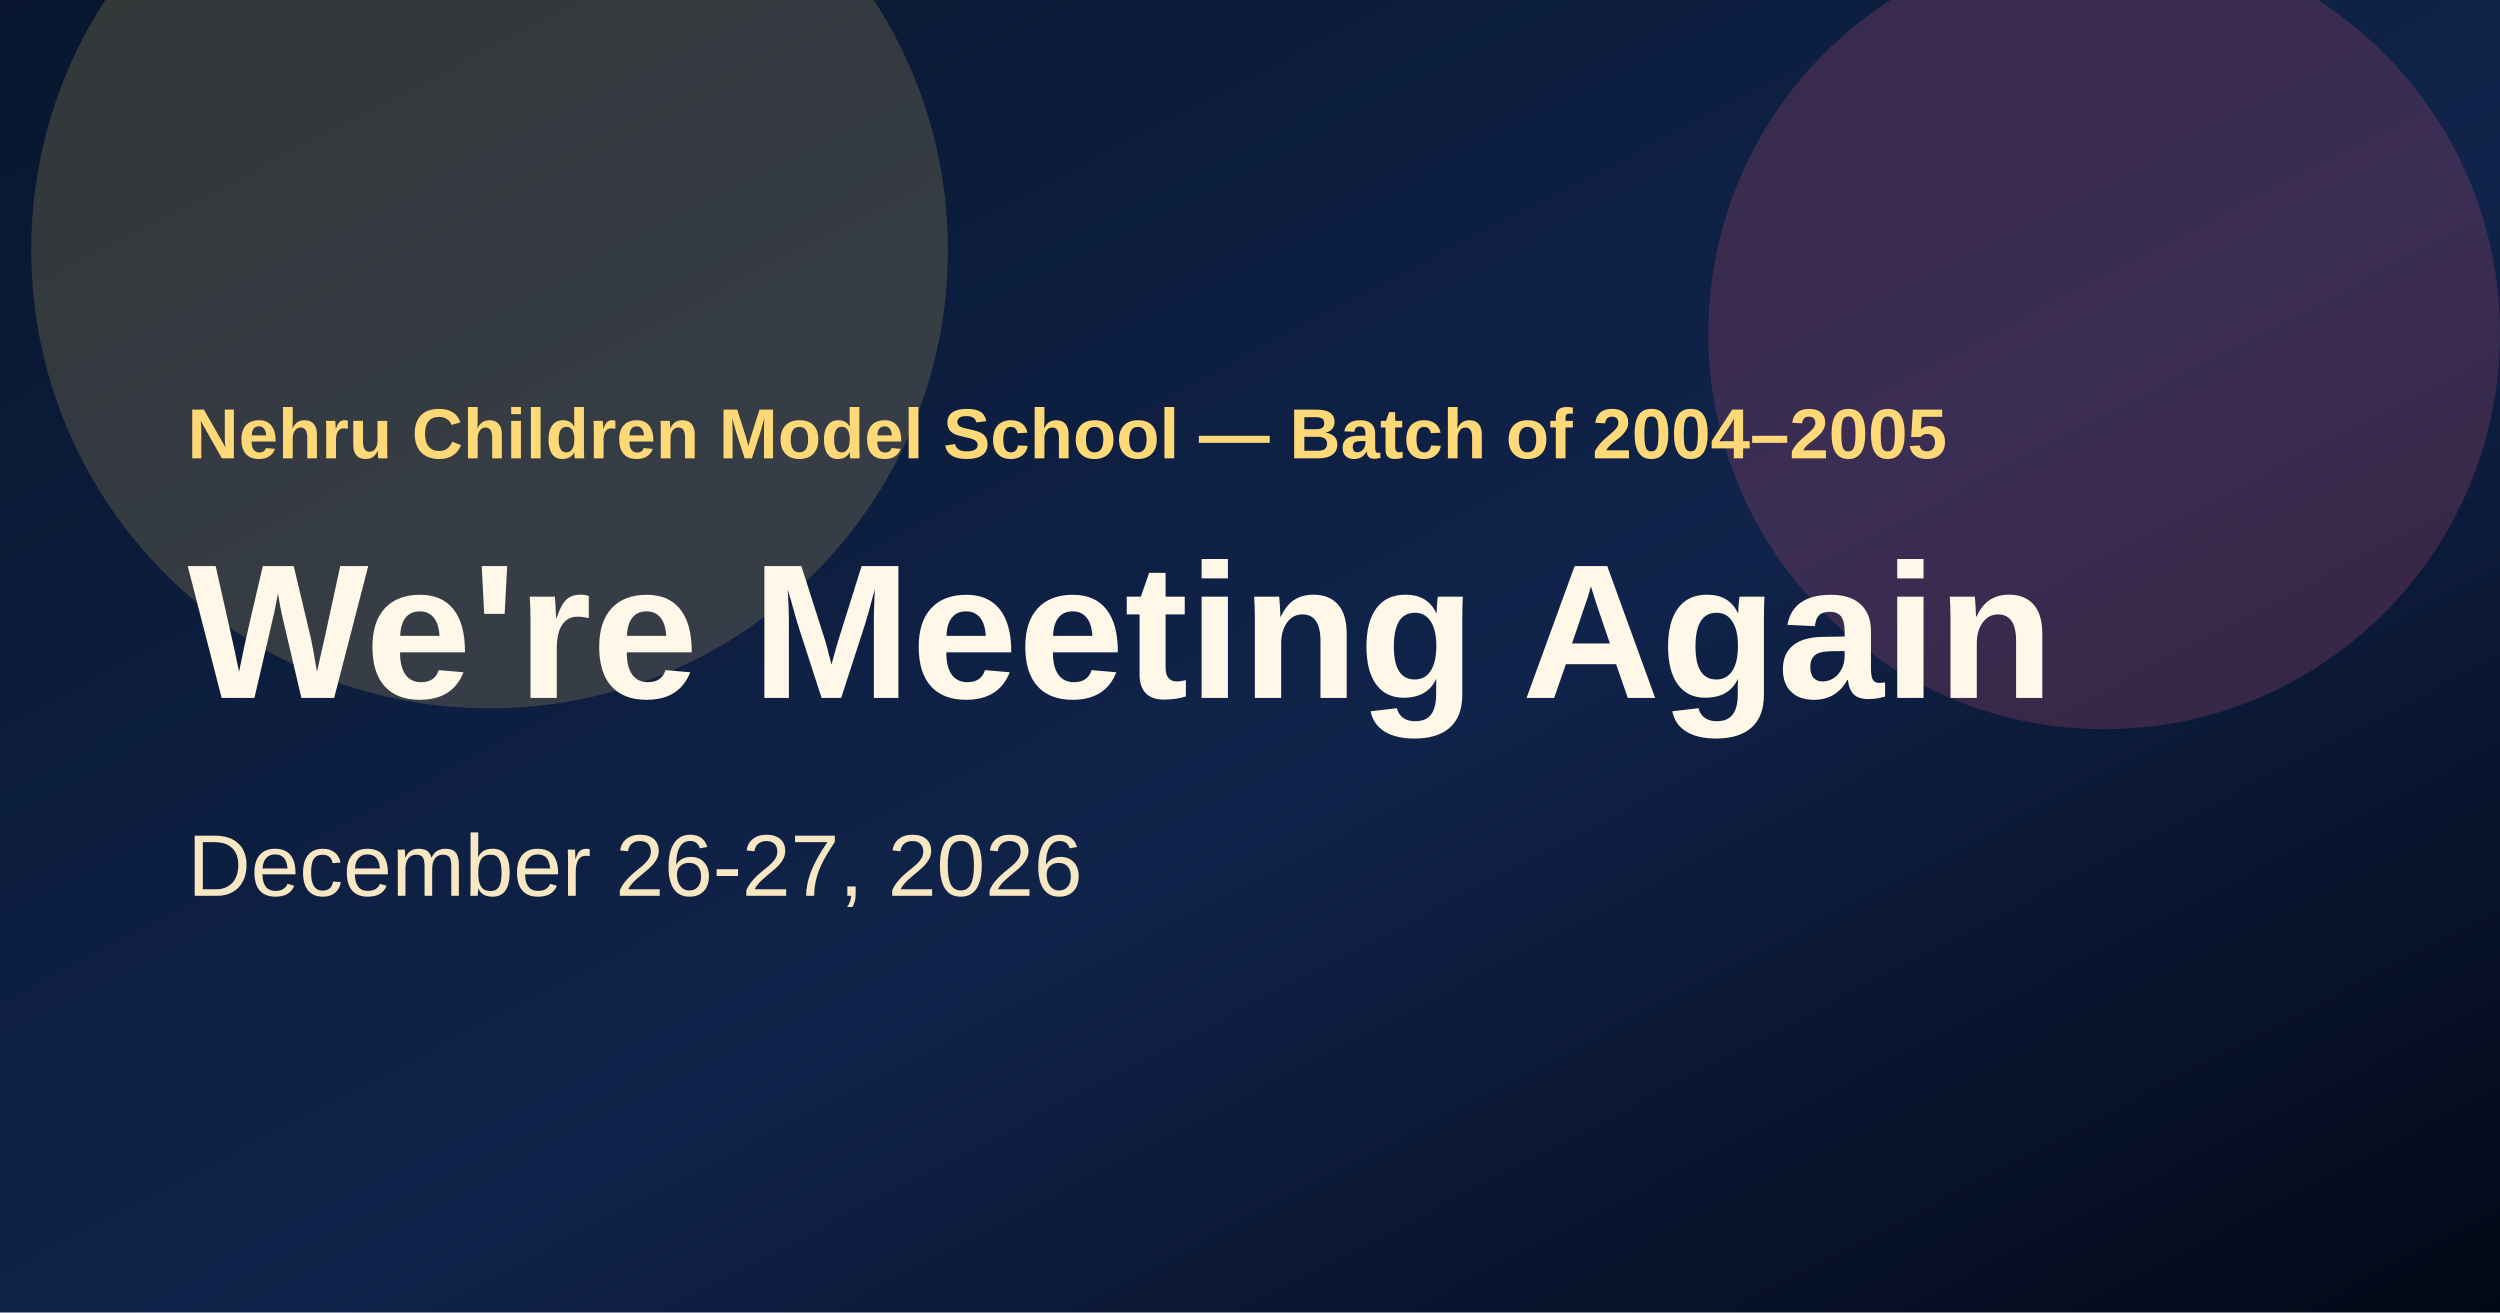
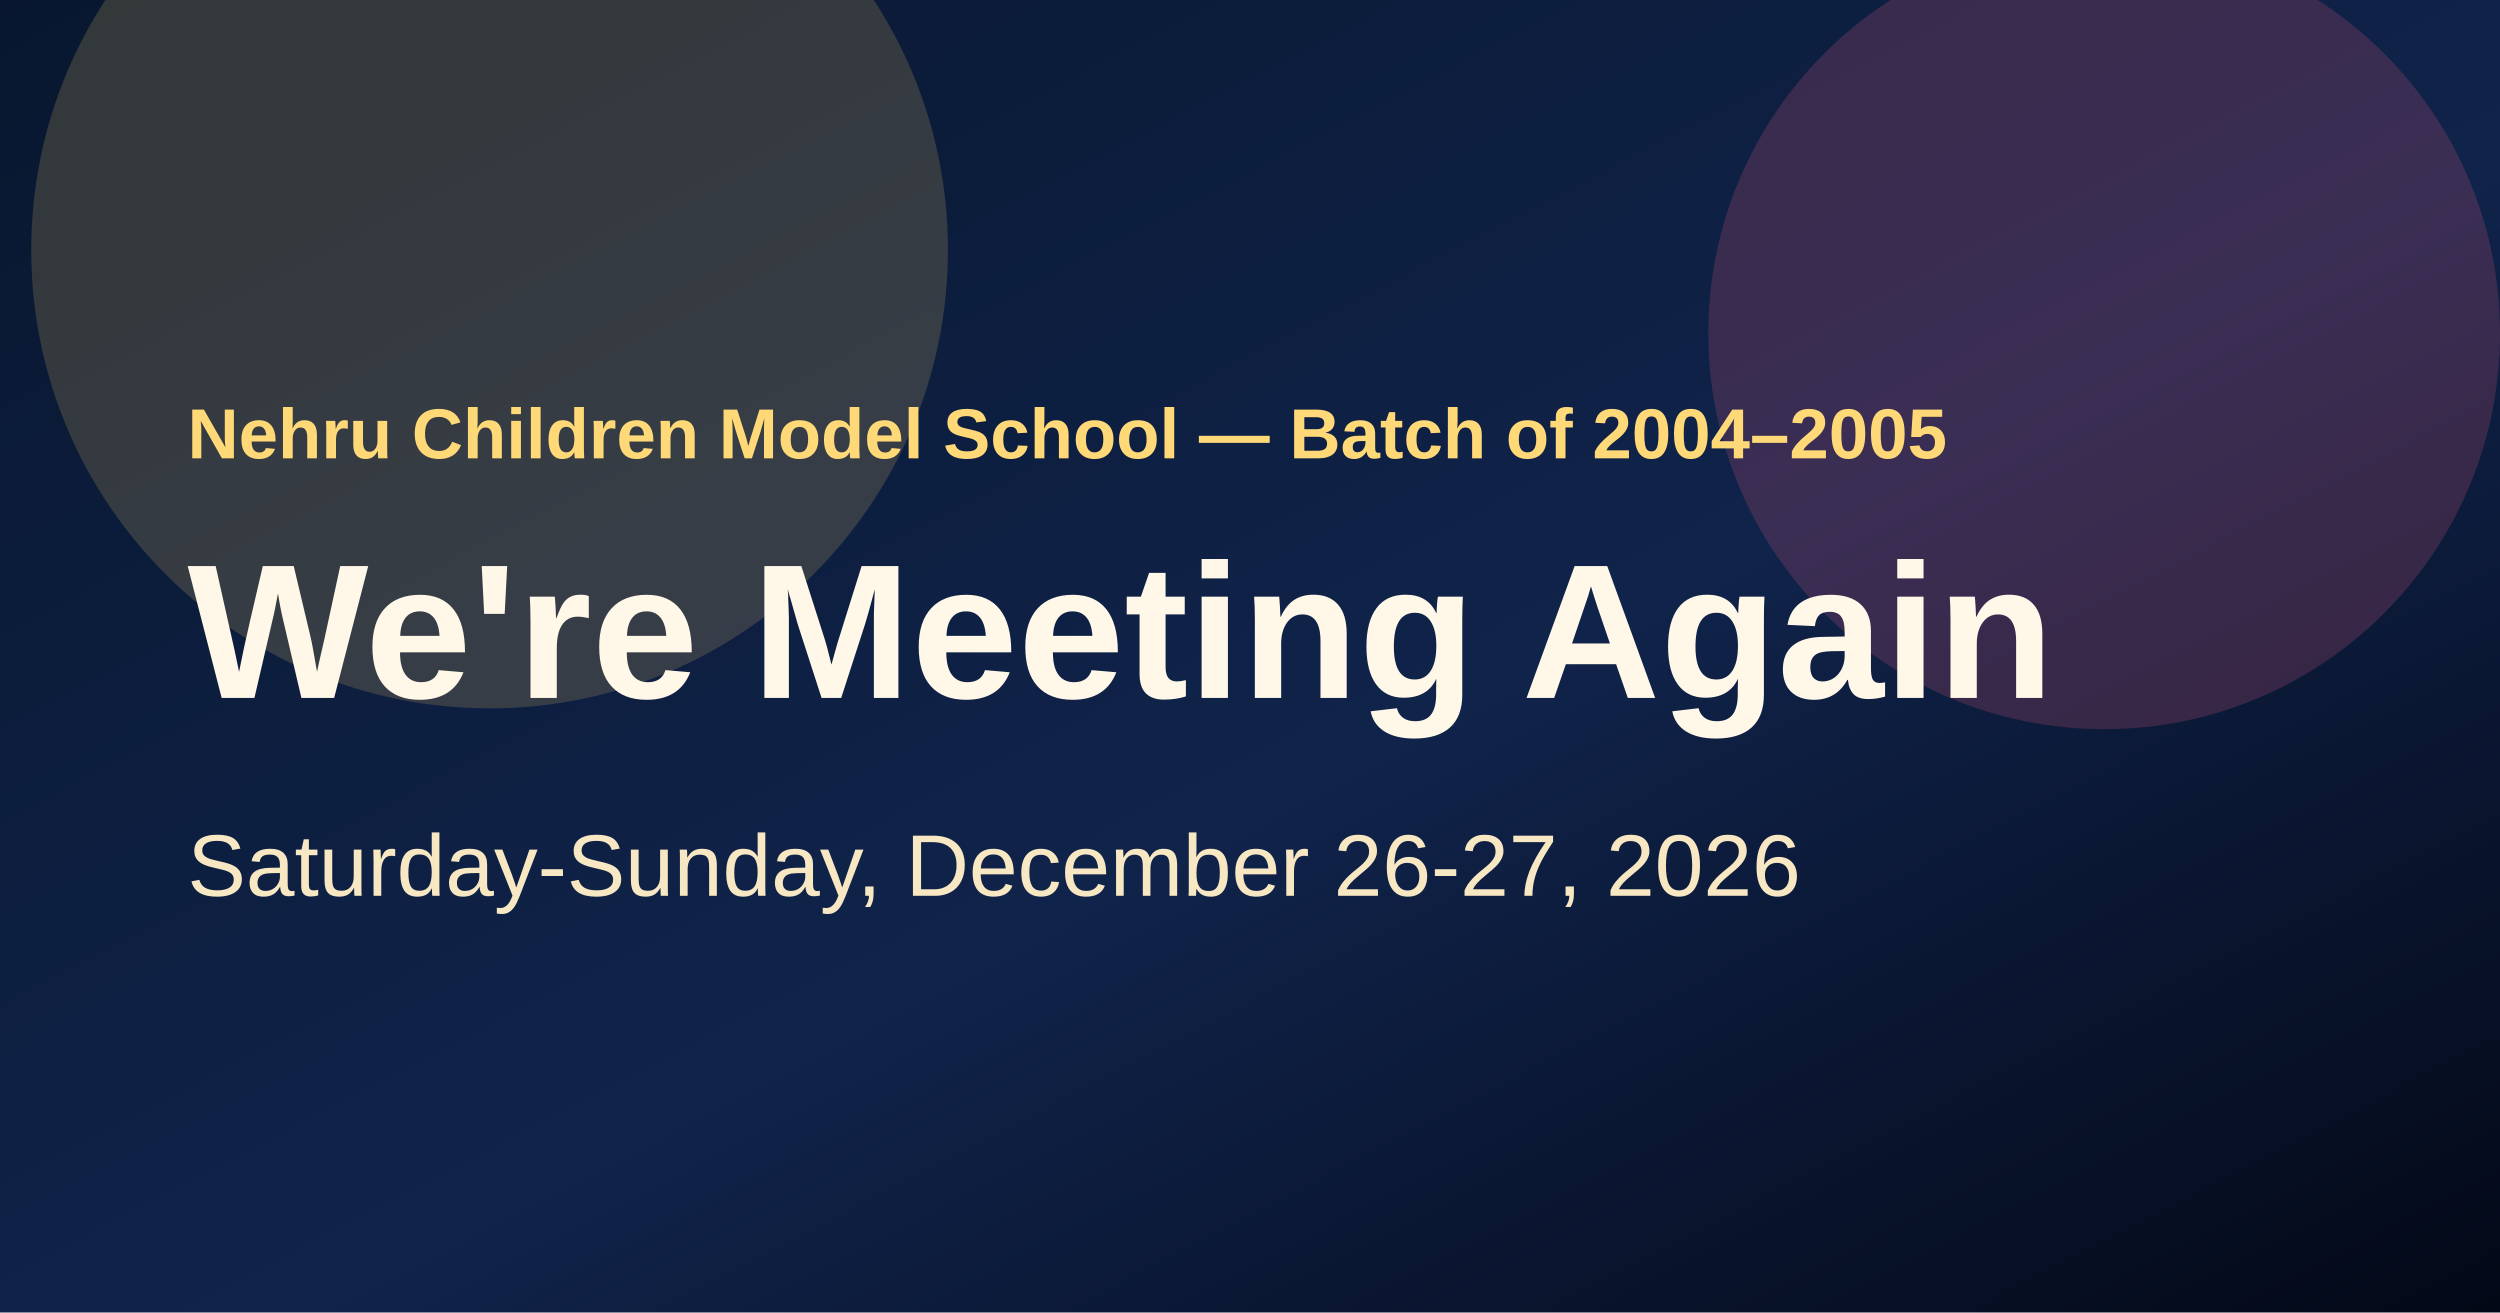
<svg xmlns="http://www.w3.org/2000/svg" width="1200" height="630" viewBox="0 0 1200 630">
  <defs>
    <linearGradient id="bg" x1="0" x2="1" y1="0" y2="1">
      <stop stop-color="#08172f" />
      <stop offset="0.56" stop-color="#10234a" />
      <stop offset="1" stop-color="#030816" />
    </linearGradient>
  </defs>
  <rect width="1200" height="630" fill="url(#bg)" />
  <circle cx="235" cy="120" r="220" fill="#f5c766" opacity="0.18" />
  <circle cx="1010" cy="160" r="190" fill="#e85a7b" opacity="0.2" />
  <text x="90" y="220" fill="#ffd978" font-family="Arial, sans-serif" font-size="34" font-weight="700">Nehru Children Model School — Batch of 2004–2005</text>
  <text x="90" y="335" fill="#fff8e8" font-family="Arial, sans-serif" font-size="92" font-weight="900">We're Meeting Again</text>
-   <text x="90" y="430" fill="#f8e7c3" font-family="Arial, sans-serif" font-size="42">December 26-27, 2026</text>
+   <text x="90" y="430" fill="#f8e7c3" font-family="Arial, sans-serif" font-size="42">Saturday-Sunday, December 26-27, 2026</text>
</svg>
